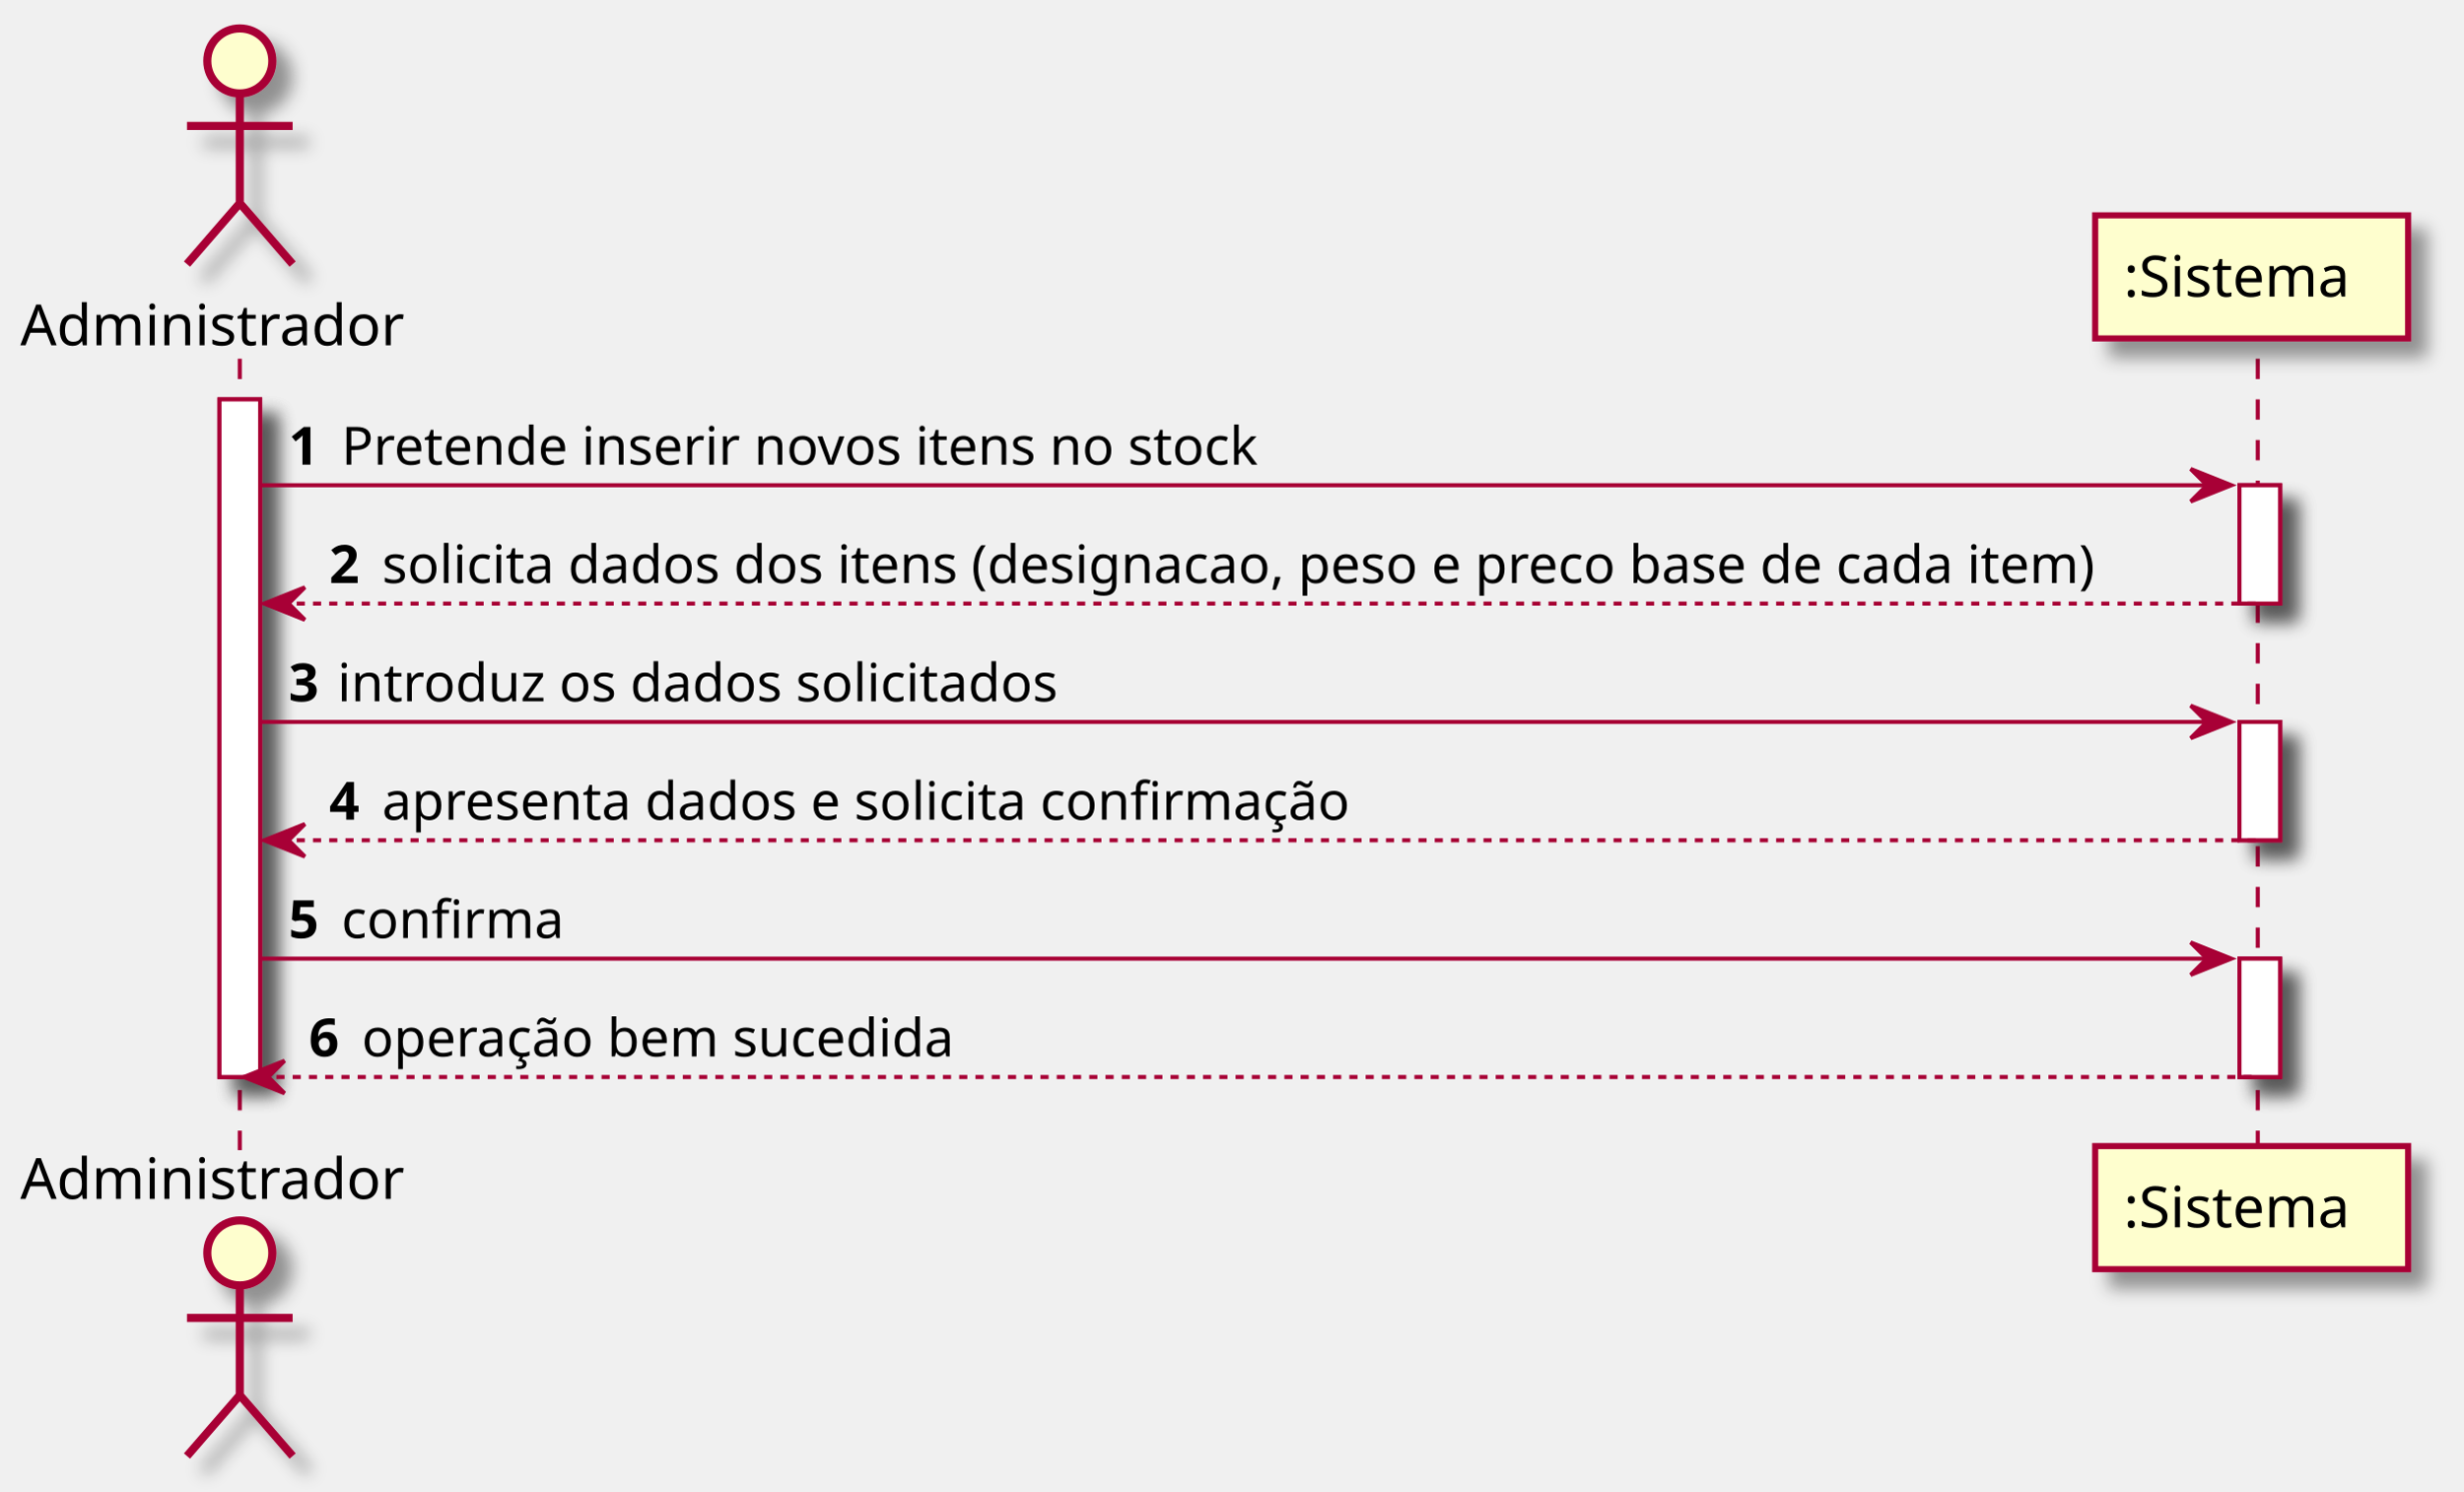
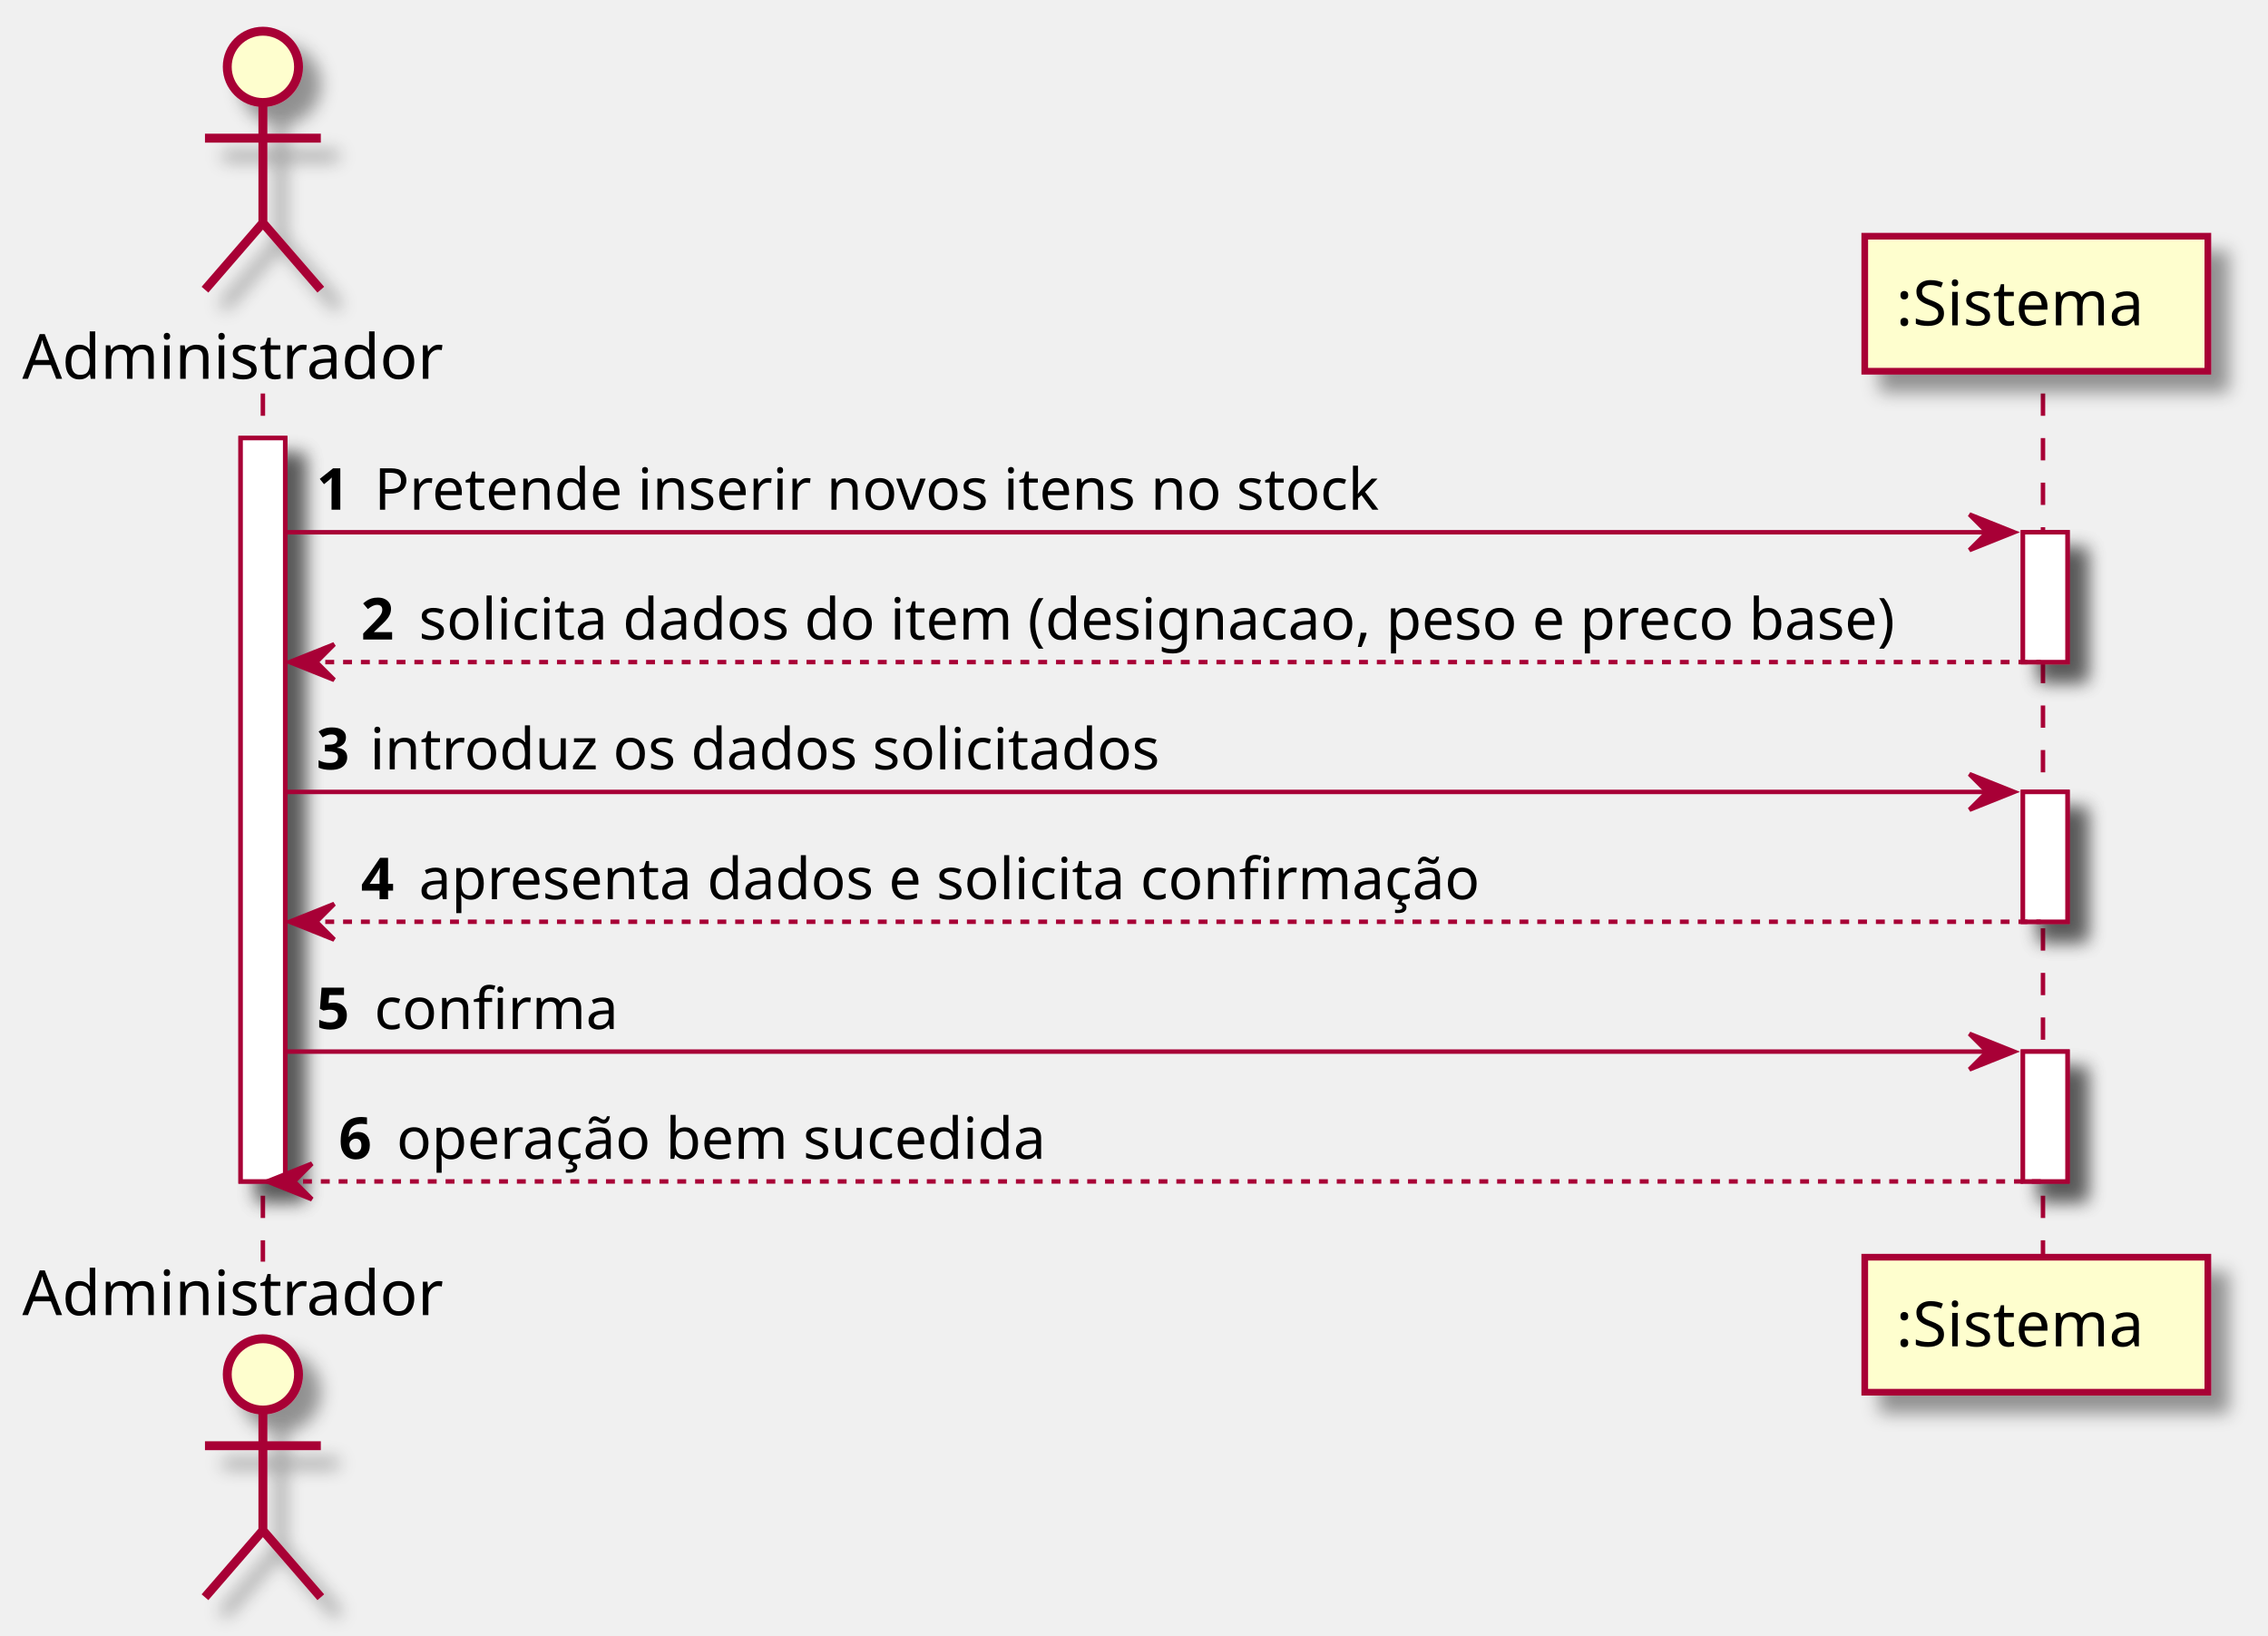
- <svg xmlns="http://www.w3.org/2000/svg" contentScriptType="application/ecmascript" contentStyleType="text/css" height="367px" preserveAspectRatio="none" style="width:606px;height:367px;" version="1.1" viewBox="0 0 606 367" width="606px" zoomAndPan="magnify">
+ <svg xmlns="http://www.w3.org/2000/svg" contentScriptType="application/ecmascript" contentStyleType="text/css" height="367px" preserveAspectRatio="none" style="width:509px;height:367px;" version="1.1" viewBox="0 0 509 367" width="509px" zoomAndPan="magnify">
  <defs>
-     <filter height="300%" id="f1qfpufzu3nq1" width="300%" x="-1" y="-1">
+     <filter height="300%" id="f1xut2hty5uyn1" width="300%" x="-1" y="-1">
      <feGaussianBlur result="blurOut" stdDeviation="2.0" />
      <feColorMatrix in="blurOut" result="blurOut2" type="matrix" values="0 0 0 0 0 0 0 0 0 0 0 0 0 0 0 0 0 0 .4 0" />
      <feOffset dx="4.0" dy="4.0" in="blurOut2" result="blurOut3" />
      <feBlend in="SourceGraphic" in2="blurOut3" mode="normal" />
    </filter>
  </defs>
  <g>
-     <rect fill="#FFFFFF" filter="url(#f1qfpufzu3nq1)" height="166.797" style="stroke:#A80036;stroke-width:1.0;" width="10" x="54" y="98.297" />
-     <rect fill="#FFFFFF" filter="url(#f1qfpufzu3nq1)" height="29.133" style="stroke:#A80036;stroke-width:1.0;" width="10" x="551" y="119.43" />
-     <rect fill="#FFFFFF" filter="url(#f1qfpufzu3nq1)" height="29.133" style="stroke:#A80036;stroke-width:1.0;" width="10" x="551" y="177.695" />
-     <rect fill="#FFFFFF" filter="url(#f1qfpufzu3nq1)" height="29.133" style="stroke:#A80036;stroke-width:1.0;" width="10" x="551" y="235.961" />
+     <rect fill="#FFFFFF" filter="url(#f1xut2hty5uyn1)" height="166.797" style="stroke:#A80036;stroke-width:1.0;" width="10" x="54" y="98.297" />
+     <rect fill="#FFFFFF" filter="url(#f1xut2hty5uyn1)" height="29.133" style="stroke:#A80036;stroke-width:1.0;" width="10" x="454" y="119.43" />
+     <rect fill="#FFFFFF" filter="url(#f1xut2hty5uyn1)" height="29.133" style="stroke:#A80036;stroke-width:1.0;" width="10" x="454" y="177.695" />
+     <rect fill="#FFFFFF" filter="url(#f1xut2hty5uyn1)" height="29.133" style="stroke:#A80036;stroke-width:1.0;" width="10" x="454" y="235.961" />
    <line style="stroke:#A80036;stroke-width:1.0;stroke-dasharray:5.0,5.0;" x1="59" x2="59" y1="88.297" y2="283.094" />
-     <line style="stroke:#A80036;stroke-width:1.0;stroke-dasharray:5.0,5.0;" x1="555.5" x2="555.5" y1="88.297" y2="283.094" />
+     <line style="stroke:#A80036;stroke-width:1.0;stroke-dasharray:5.0,5.0;" x1="458.5" x2="458.5" y1="88.297" y2="283.094" />
    <text fill="#000000" font-family="sans-serif" font-size="14" lengthAdjust="spacing" textLength="102" x="5" y="84.995">Administrador</text>
-     <ellipse cx="59" cy="15" fill="#FEFECE" filter="url(#f1qfpufzu3nq1)" rx="8" ry="8" style="stroke:#A80036;stroke-width:2.0;" />
-     <path d="M59,23 L59,50 M46,31 L72,31 M59,50 L46,65 M59,50 L72,65 " fill="none" filter="url(#f1qfpufzu3nq1)" style="stroke:#A80036;stroke-width:2.0;" />
+     <ellipse cx="59" cy="15" fill="#FEFECE" filter="url(#f1xut2hty5uyn1)" rx="8" ry="8" style="stroke:#A80036;stroke-width:2.0;" />
+     <path d="M59,23 L59,50 M46,31 L72,31 M59,50 L46,65 M59,50 L72,65 " fill="none" filter="url(#f1xut2hty5uyn1)" style="stroke:#A80036;stroke-width:2.0;" />
    <text fill="#000000" font-family="sans-serif" font-size="14" lengthAdjust="spacing" textLength="102" x="5" y="295.089">Administrador</text>
-     <ellipse cx="59" cy="308.391" fill="#FEFECE" filter="url(#f1qfpufzu3nq1)" rx="8" ry="8" style="stroke:#A80036;stroke-width:2.0;" />
-     <path d="M59,316.391 L59,343.391 M46,324.391 L72,324.391 M59,343.391 L46,358.391 M59,343.391 L72,358.391 " fill="none" filter="url(#f1qfpufzu3nq1)" style="stroke:#A80036;stroke-width:2.0;" />
-     <rect fill="#FEFECE" filter="url(#f1qfpufzu3nq1)" height="30.297" style="stroke:#A80036;stroke-width:1.5;" width="77" x="515.5" y="53" />
-     <text fill="#000000" font-family="sans-serif" font-size="14" lengthAdjust="spacing" textLength="63" x="522.5" y="72.995">:Sistema</text>
-     <rect fill="#FEFECE" filter="url(#f1qfpufzu3nq1)" height="30.297" style="stroke:#A80036;stroke-width:1.5;" width="77" x="515.5" y="282.094" />
-     <text fill="#000000" font-family="sans-serif" font-size="14" lengthAdjust="spacing" textLength="63" x="522.5" y="302.089">:Sistema</text>
-     <rect fill="#FFFFFF" filter="url(#f1qfpufzu3nq1)" height="166.797" style="stroke:#A80036;stroke-width:1.0;" width="10" x="54" y="98.297" />
-     <rect fill="#FFFFFF" filter="url(#f1qfpufzu3nq1)" height="29.133" style="stroke:#A80036;stroke-width:1.0;" width="10" x="551" y="119.43" />
-     <rect fill="#FFFFFF" filter="url(#f1qfpufzu3nq1)" height="29.133" style="stroke:#A80036;stroke-width:1.0;" width="10" x="551" y="177.695" />
-     <rect fill="#FFFFFF" filter="url(#f1qfpufzu3nq1)" height="29.133" style="stroke:#A80036;stroke-width:1.0;" width="10" x="551" y="235.961" />
-     <polygon fill="#A80036" points="539,115.43,549,119.43,539,123.43,543,119.43" style="stroke:#A80036;stroke-width:1.0;" />
-     <line style="stroke:#A80036;stroke-width:1.0;" x1="64" x2="545" y1="119.43" y2="119.43" />
+     <ellipse cx="59" cy="308.391" fill="#FEFECE" filter="url(#f1xut2hty5uyn1)" rx="8" ry="8" style="stroke:#A80036;stroke-width:2.0;" />
+     <path d="M59,316.391 L59,343.391 M46,324.391 L72,324.391 M59,343.391 L46,358.391 M59,343.391 L72,358.391 " fill="none" filter="url(#f1xut2hty5uyn1)" style="stroke:#A80036;stroke-width:2.0;" />
+     <rect fill="#FEFECE" filter="url(#f1xut2hty5uyn1)" height="30.297" style="stroke:#A80036;stroke-width:1.5;" width="77" x="418.5" y="53" />
+     <text fill="#000000" font-family="sans-serif" font-size="14" lengthAdjust="spacing" textLength="63" x="425.5" y="72.995">:Sistema</text>
+     <rect fill="#FEFECE" filter="url(#f1xut2hty5uyn1)" height="30.297" style="stroke:#A80036;stroke-width:1.5;" width="77" x="418.5" y="282.094" />
+     <text fill="#000000" font-family="sans-serif" font-size="14" lengthAdjust="spacing" textLength="63" x="425.5" y="302.089">:Sistema</text>
+     <rect fill="#FFFFFF" filter="url(#f1xut2hty5uyn1)" height="166.797" style="stroke:#A80036;stroke-width:1.0;" width="10" x="54" y="98.297" />
+     <rect fill="#FFFFFF" filter="url(#f1xut2hty5uyn1)" height="29.133" style="stroke:#A80036;stroke-width:1.0;" width="10" x="454" y="119.43" />
+     <rect fill="#FFFFFF" filter="url(#f1xut2hty5uyn1)" height="29.133" style="stroke:#A80036;stroke-width:1.0;" width="10" x="454" y="177.695" />
+     <rect fill="#FFFFFF" filter="url(#f1xut2hty5uyn1)" height="29.133" style="stroke:#A80036;stroke-width:1.0;" width="10" x="454" y="235.961" />
+     <polygon fill="#A80036" points="442,115.43,452,119.43,442,123.43,446,119.43" style="stroke:#A80036;stroke-width:1.0;" />
+     <line style="stroke:#A80036;stroke-width:1.0;" x1="64" x2="448" y1="119.43" y2="119.43" />
    <text fill="#000000" font-family="sans-serif" font-size="13" font-weight="bold" lengthAdjust="spacing" textLength="9" x="71" y="114.364">1</text>
    <text fill="#000000" font-family="sans-serif" font-size="13" lengthAdjust="spacing" textLength="237" x="84" y="114.364">Pretende inserir novos itens no stock</text>
    <polygon fill="#A80036" points="75,144.562,65,148.562,75,152.562,71,148.562" style="stroke:#A80036;stroke-width:1.0;" />
-     <line style="stroke:#A80036;stroke-width:1.0;stroke-dasharray:2.0,2.0;" x1="69" x2="555" y1="148.562" y2="148.562" />
+     <line style="stroke:#A80036;stroke-width:1.0;stroke-dasharray:2.0,2.0;" x1="69" x2="458" y1="148.562" y2="148.562" />
    <text fill="#000000" font-family="sans-serif" font-size="13" font-weight="bold" lengthAdjust="spacing" textLength="9" x="81" y="143.497">2</text>
-     <text fill="#000000" font-family="sans-serif" font-size="13" lengthAdjust="spacing" textLength="450" x="94" y="143.497">solicita dados dos itens (designacao, peso e preco base de cada item)</text>
-     <polygon fill="#A80036" points="539,173.695,549,177.695,539,181.695,543,177.695" style="stroke:#A80036;stroke-width:1.0;" />
-     <line style="stroke:#A80036;stroke-width:1.0;" x1="64" x2="545" y1="177.695" y2="177.695" />
+     <text fill="#000000" font-family="sans-serif" font-size="13" lengthAdjust="spacing" textLength="353" x="94" y="143.497">solicita dados do item (designacao, peso e preco base)</text>
+     <polygon fill="#A80036" points="442,173.695,452,177.695,442,181.695,446,177.695" style="stroke:#A80036;stroke-width:1.0;" />
+     <line style="stroke:#A80036;stroke-width:1.0;" x1="64" x2="448" y1="177.695" y2="177.695" />
    <text fill="#000000" font-family="sans-serif" font-size="13" font-weight="bold" lengthAdjust="spacing" textLength="8" x="71" y="172.629">3</text>
    <text fill="#000000" font-family="sans-serif" font-size="13" lengthAdjust="spacing" textLength="185" x="83" y="172.629">introduz os dados solicitados</text>
    <polygon fill="#A80036" points="75,202.828,65,206.828,75,210.828,71,206.828" style="stroke:#A80036;stroke-width:1.0;" />
-     <line style="stroke:#A80036;stroke-width:1.0;stroke-dasharray:2.0,2.0;" x1="69" x2="555" y1="206.828" y2="206.828" />
+     <line style="stroke:#A80036;stroke-width:1.0;stroke-dasharray:2.0,2.0;" x1="69" x2="458" y1="206.828" y2="206.828" />
    <text fill="#000000" font-family="sans-serif" font-size="13" font-weight="bold" lengthAdjust="spacing" textLength="9" x="81" y="201.762">4</text>
    <text fill="#000000" font-family="sans-serif" font-size="13" lengthAdjust="spacing" textLength="252" x="94" y="201.762">apresenta dados e solicita confirmação</text>
-     <polygon fill="#A80036" points="539,231.961,549,235.961,539,239.961,543,235.961" style="stroke:#A80036;stroke-width:1.0;" />
-     <line style="stroke:#A80036;stroke-width:1.0;" x1="64" x2="545" y1="235.961" y2="235.961" />
+     <polygon fill="#A80036" points="442,231.961,452,235.961,442,239.961,446,235.961" style="stroke:#A80036;stroke-width:1.0;" />
+     <line style="stroke:#A80036;stroke-width:1.0;" x1="64" x2="448" y1="235.961" y2="235.961" />
    <text fill="#000000" font-family="sans-serif" font-size="13" font-weight="bold" lengthAdjust="spacing" textLength="9" x="71" y="230.895">5</text>
    <text fill="#000000" font-family="sans-serif" font-size="13" lengthAdjust="spacing" textLength="57" x="84" y="230.895">confirma</text>
    <polygon fill="#A80036" points="70,261.094,60,265.094,70,269.094,66,265.094" style="stroke:#A80036;stroke-width:1.0;" />
-     <line style="stroke:#A80036;stroke-width:1.0;stroke-dasharray:2.0,2.0;" x1="64" x2="555" y1="265.094" y2="265.094" />
+     <line style="stroke:#A80036;stroke-width:1.0;stroke-dasharray:2.0,2.0;" x1="64" x2="458" y1="265.094" y2="265.094" />
    <text fill="#000000" font-family="sans-serif" font-size="13" font-weight="bold" lengthAdjust="spacing" textLength="9" x="76" y="260.028">6</text>
    <text fill="#000000" font-family="sans-serif" font-size="13" lengthAdjust="spacing" textLength="154" x="89" y="260.028">operação bem sucedida</text>
  </g>
</svg>
